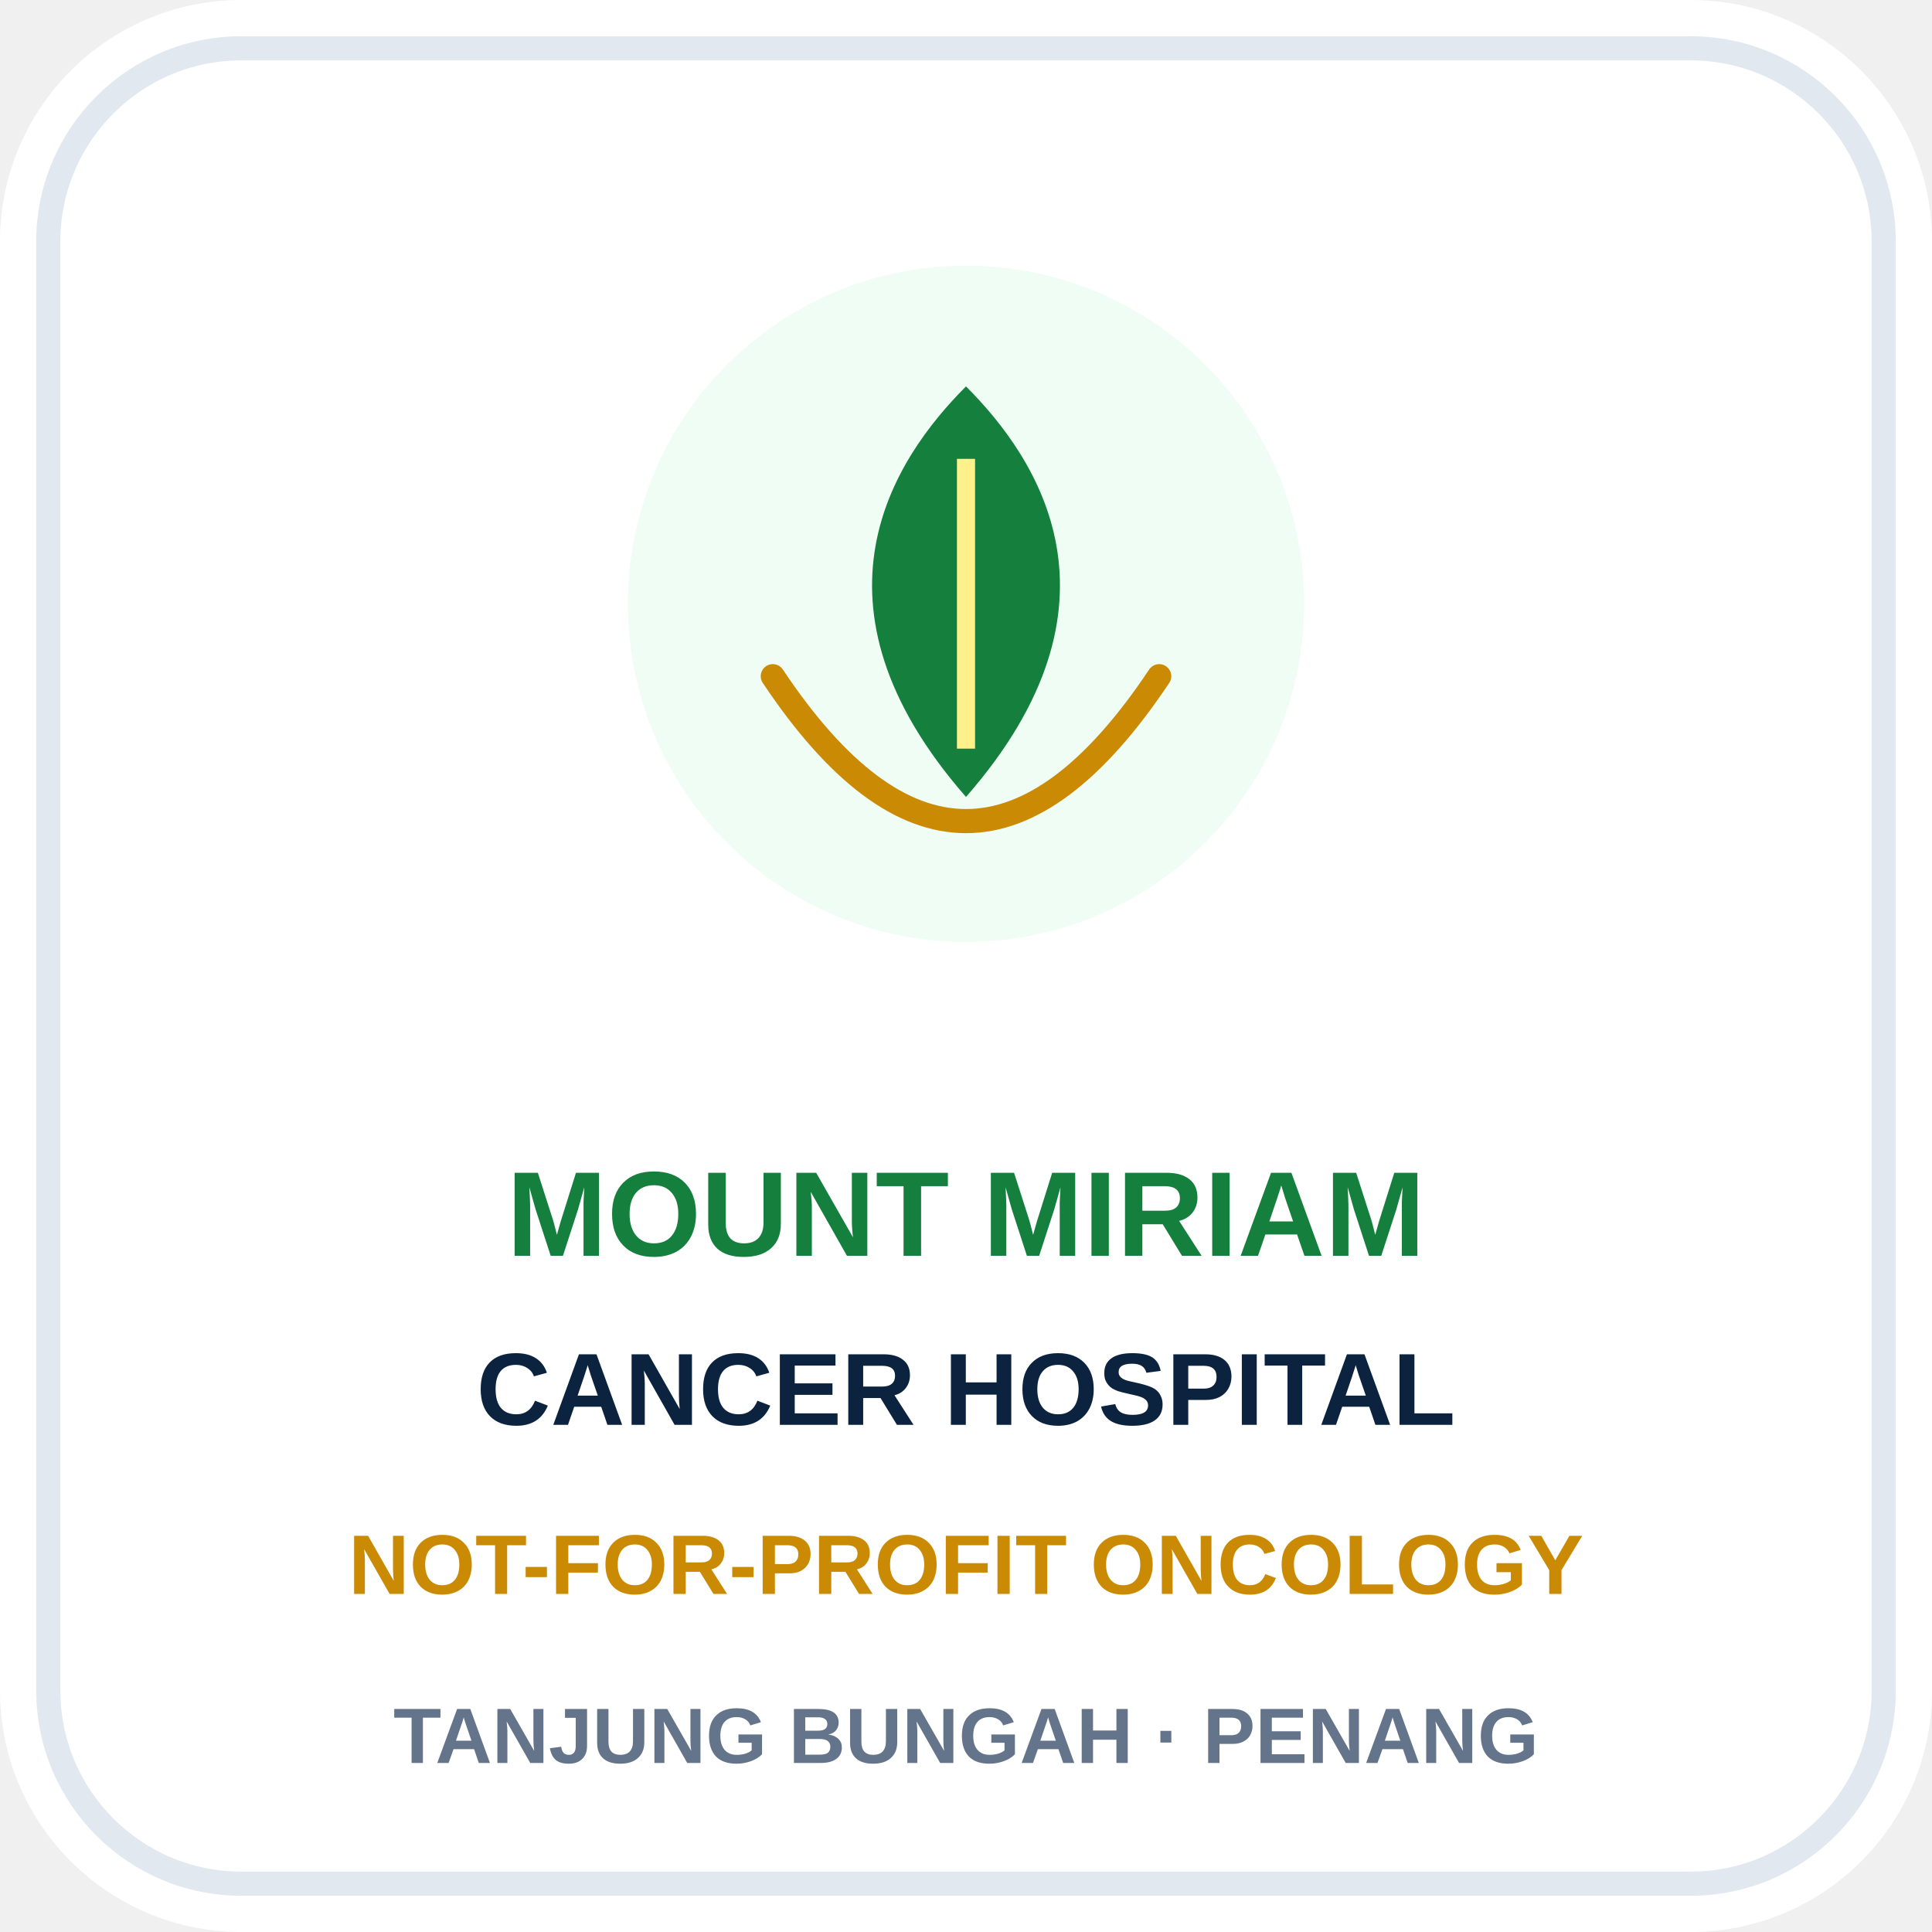
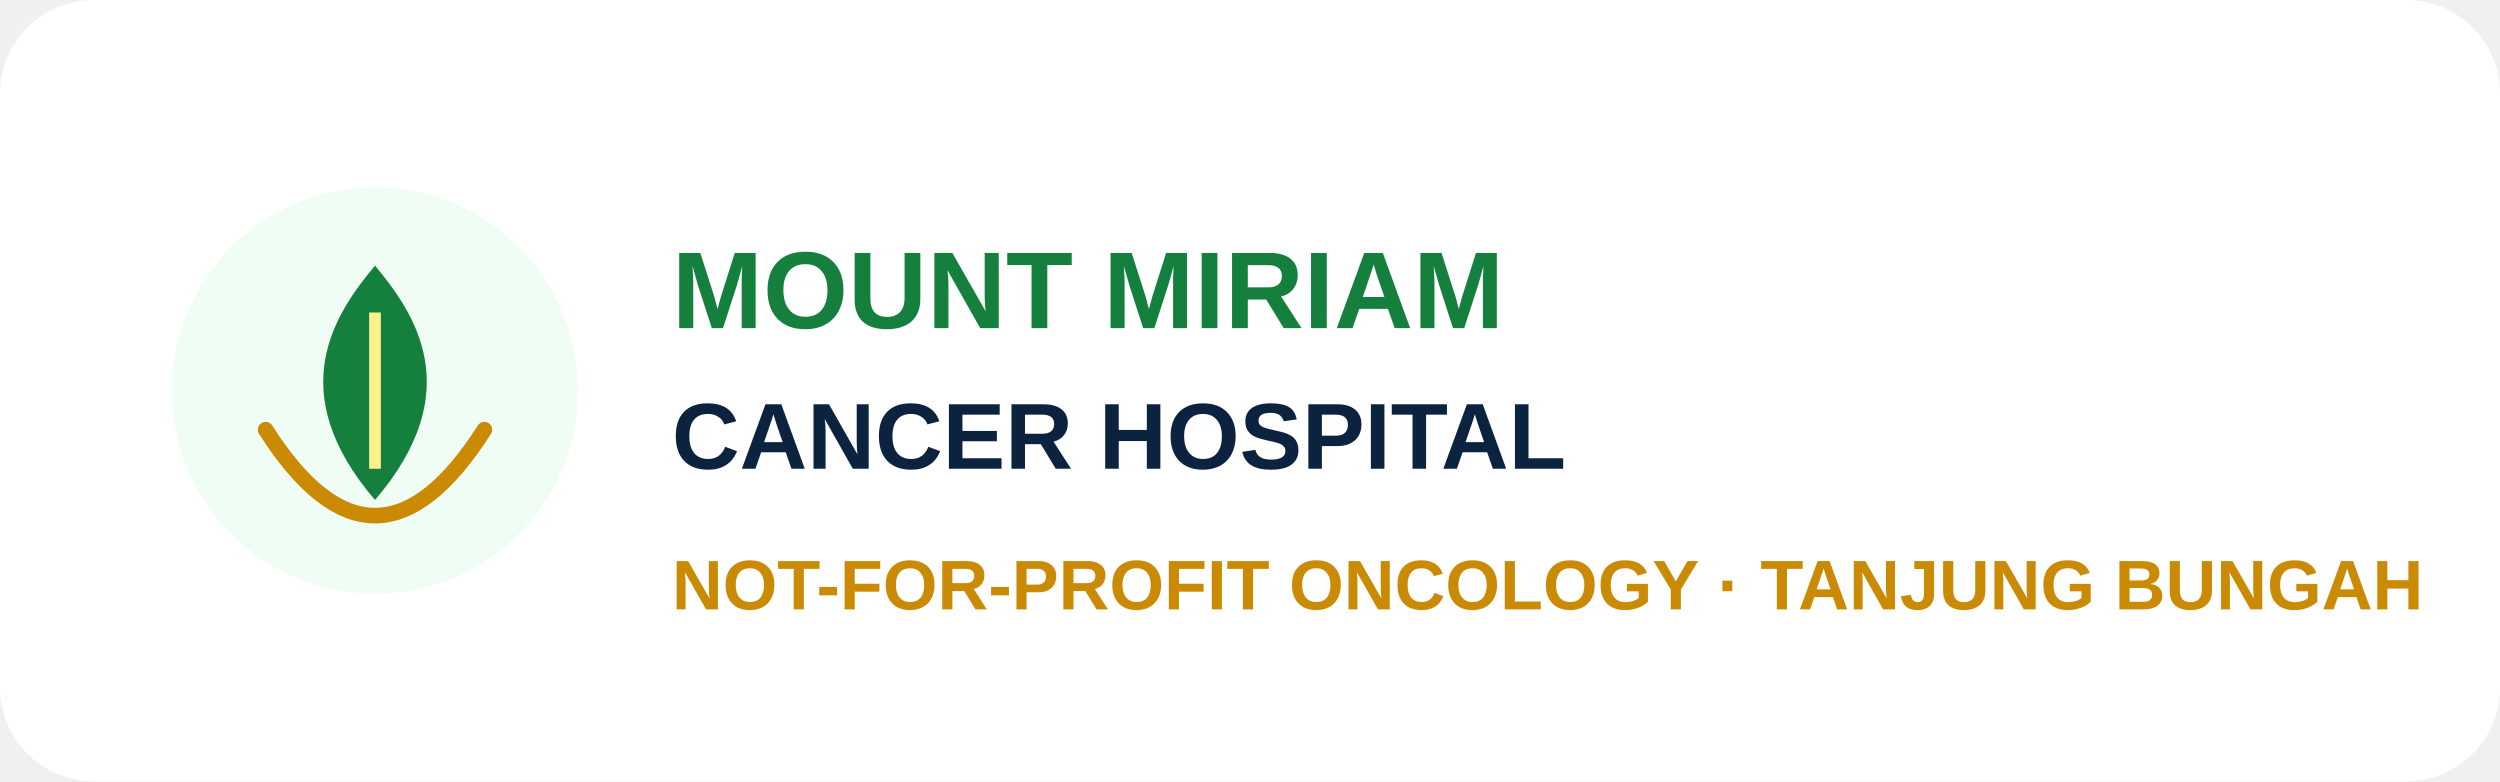
- <svg xmlns="http://www.w3.org/2000/svg" viewBox="0 0 160 160" width="160" height="160">
-   <rect width="160" height="160" rx="20" fill="#FFFFFF" />
-   <rect x="4" y="4" width="152" height="152" rx="16" fill="none" stroke="#E2E8F0" stroke-width="2" />
-   <g transform="translate(80, 50)">
-     <circle cx="0" cy="0" r="28" fill="#F0FDF4" />
-     <path d="M 0 -18 C 6 -12, 14 0, 0 16 C -14 0, -6 -12, 0 -18 Z" fill="#15803D" />
-     <path d="M 0 -12 L 0 12" stroke="#FEF08A" stroke-width="1.5" />
-     <path d="M -16 6 Q -8 18 0 18 Q 8 18 16 6" fill="none" stroke="#CA8A04" stroke-width="2" stroke-linecap="round" />
+ <svg xmlns="http://www.w3.org/2000/svg" viewBox="0 0 320 100" width="320" height="100">
+   <rect width="320" height="100" rx="12" fill="#FFFFFF" />
+   <g transform="translate(48, 50)">
+     <circle cx="0" cy="0" r="26" fill="#F0FDF4" />
+     <path d="M 0 -16 C 5 -10, 12 0, 0 14 C -12 0, -5 -10, 0 -16 Z" fill="#15803D" />
+     <path d="M 0 -10 L 0 10" stroke="#FEF08A" stroke-width="1.5" />
+     <path d="M -14 5 Q -7 16 0 16 Q 7 16 14 5" fill="none" stroke="#CA8A04" stroke-width="2" stroke-linecap="round" />
  </g>
-   <text x="80" y="104" font-family="Arial, sans-serif" font-size="10" font-weight="900" fill="#15803D" text-anchor="middle">MOUNT MIRIAM</text>
-   <text x="80" y="118" font-family="Arial, sans-serif" font-size="8.5" font-weight="800" fill="#0C2340" text-anchor="middle">CANCER HOSPITAL</text>
-   <text x="80" y="132" font-family="Arial, sans-serif" font-size="7" font-weight="700" fill="#CA8A04" text-anchor="middle">NOT-FOR-PROFIT ONCOLOGY</text>
-   <text x="80" y="146" font-family="Arial, sans-serif" font-size="6.5" font-weight="600" fill="#64748B" text-anchor="middle">TANJUNG BUNGAH · PENANG</text>
+   <text x="86" y="42" font-family="Arial, sans-serif" font-size="14" font-weight="900" fill="#15803D">MOUNT MIRIAM</text>
+   <text x="86" y="60" font-family="Arial, sans-serif" font-size="12" font-weight="800" fill="#0C2340">CANCER HOSPITAL</text>
+   <text x="86" y="78" font-family="Arial, sans-serif" font-size="9" font-weight="700" fill="#CA8A04">NOT-FOR-PROFIT ONCOLOGY · TANJUNG BUNGAH</text>
</svg>
